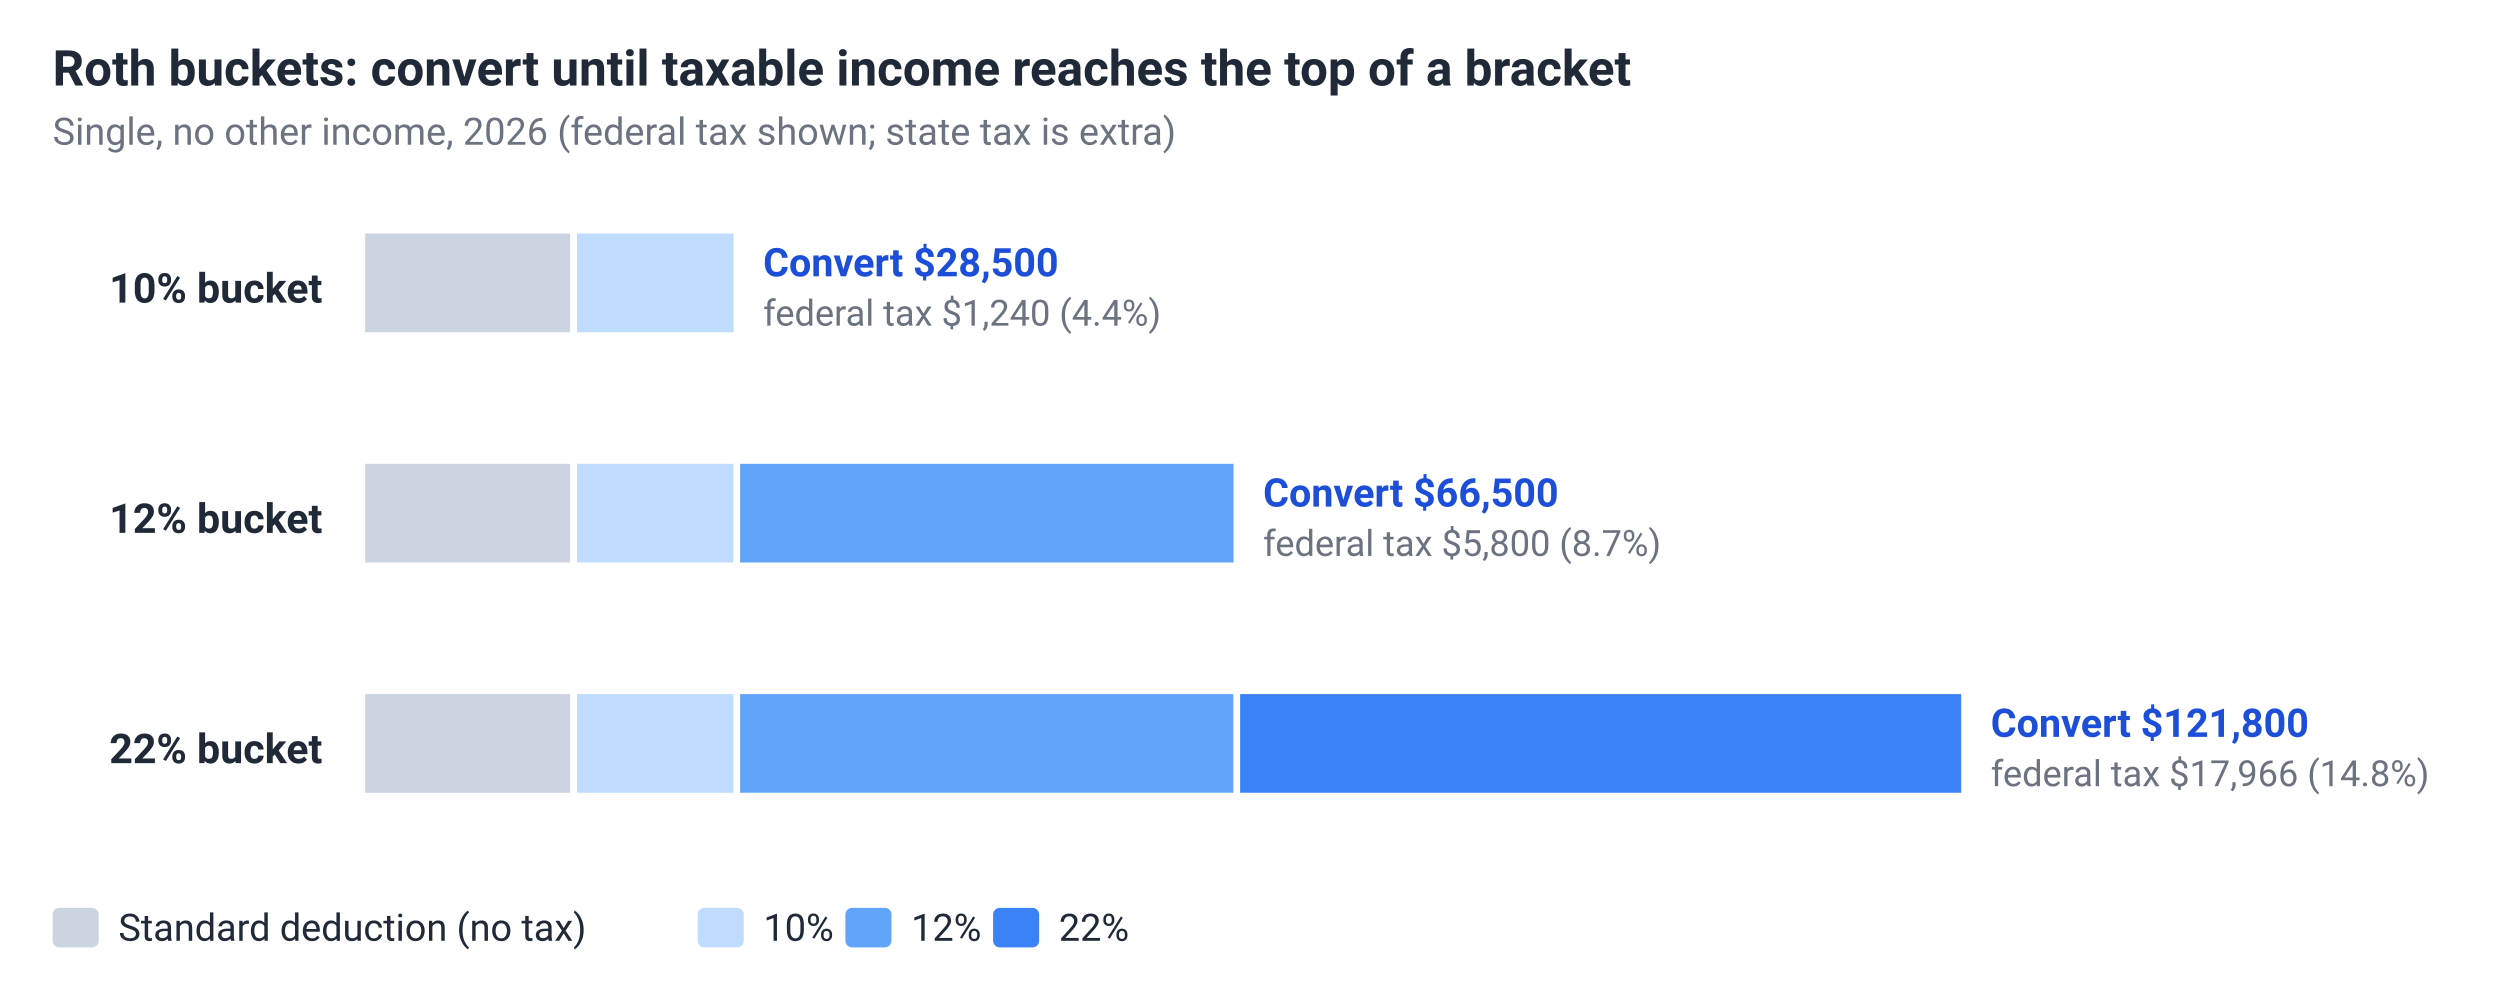
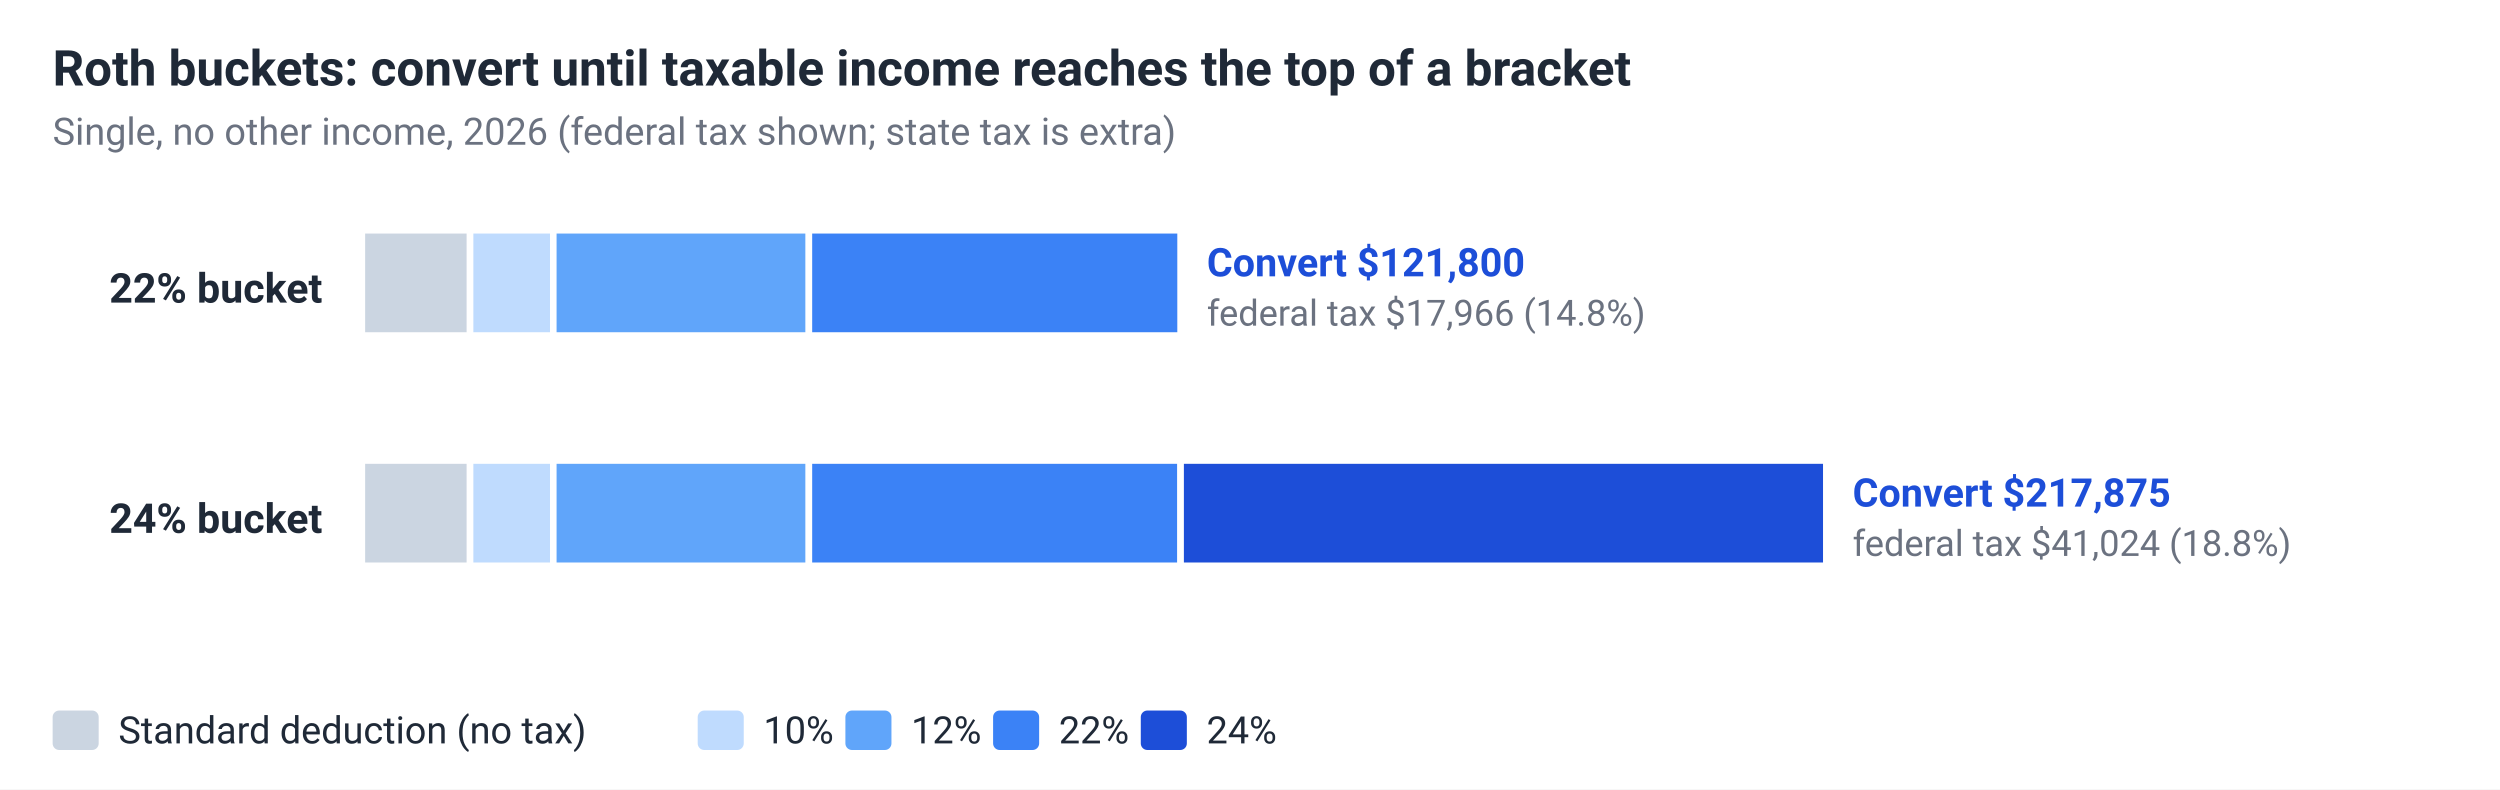
- <svg xmlns="http://www.w3.org/2000/svg" viewBox="0 0 760 300" width="760" height="300" font-family="system-ui, -apple-system, 'Segoe UI', Roboto, Helvetica, Arial, sans-serif" font-size="12" role="img">
+ <svg xmlns="http://www.w3.org/2000/svg" viewBox="0 0 760 240" width="760" height="240" font-family="system-ui, -apple-system, 'Segoe UI', Roboto, Helvetica, Arial, sans-serif" font-size="12" role="img">
  <defs>
    <marker id="arrow" viewBox="0 0 10 10" refX="9" refY="5" markerWidth="7" markerHeight="7" orient="auto-start-reverse">
      <path d="M0,0 L10,5 L0,10 z" fill="#475569" />
    </marker>
  </defs>
-   <rect width="760" height="300" fill="#ffffff" />
+   <rect width="760" height="240" fill="#ffffff" />
  <text x="16" y="26" font-size="15" font-weight="600" fill="#1f2937">Roth buckets: convert until taxable income reaches the top of a bracket</text>
  <text x="16" y="44" font-size="11.5" fill="#6b7280">Single, no other income, 2026 (federal tax shown; state tax is extra)</text>
-   <text x="98" y="92" text-anchor="end" font-size="12.5" font-weight="600" fill="#1f2937">10% bucket</text>
-   <rect x="110" y="70" width="64.4" height="32" fill="#cbd5e1" stroke="#fff" stroke-width="2" />
-   <rect x="174.4" y="70" width="49.6" height="32" fill="#bfdbfe" stroke="#fff" stroke-width="2" />
-   <text x="232" y="84" font-size="12" font-weight="700" fill="#1d4ed8">Convert $28,500</text>
-   <text x="232" y="99" font-size="11" fill="#6b7280">federal tax $1,240 (4.4%)</text>
-   <text x="98" y="162" text-anchor="end" font-size="12.5" font-weight="600" fill="#1f2937">12% bucket</text>
-   <rect x="110" y="140" width="64.4" height="32" fill="#cbd5e1" stroke="#fff" stroke-width="2" />
-   <rect x="174.4" y="140" width="49.6" height="32" fill="#bfdbfe" stroke="#fff" stroke-width="2" />
-   <rect x="224" y="140" width="152" height="32" fill="#60a5fa" stroke="#fff" stroke-width="2" />
-   <text x="384" y="154" font-size="12" font-weight="700" fill="#1d4ed8">Convert $66,500</text>
-   <text x="384" y="169" font-size="11" fill="#6b7280">federal tax $5,800 (8.7%)</text>
-   <text x="98" y="232" text-anchor="end" font-size="12.5" font-weight="600" fill="#1f2937">22% bucket</text>
-   <rect x="110" y="210" width="64.4" height="32" fill="#cbd5e1" stroke="#fff" stroke-width="2" />
-   <rect x="174.4" y="210" width="49.6" height="32" fill="#bfdbfe" stroke="#fff" stroke-width="2" />
-   <rect x="224" y="210" width="152" height="32" fill="#60a5fa" stroke="#fff" stroke-width="2" />
-   <rect x="376" y="210" width="221.2" height="32" fill="#3b82f6" stroke="#fff" stroke-width="2" />
-   <text x="605.2" y="224" font-size="12" font-weight="700" fill="#1d4ed8">Convert $121,800</text>
-   <text x="605.2" y="239" font-size="11" fill="#6b7280">federal tax $17,966 (14.8%)</text>
-   <rect x="16" y="276" width="14" height="12" fill="#cbd5e1" rx="2" />
-   <text x="36" y="286" font-size="11.5" fill="#1f2937">Standard deduction (no tax)</text>
-   <rect x="212.1" y="276" width="14" height="12" fill="#bfdbfe" rx="2" />
-   <text x="232.1" y="286" font-size="11.5" fill="#1f2937">10%</text>
-   <rect x="257" y="276" width="14" height="12" fill="#60a5fa" rx="2" />
-   <text x="277" y="286" font-size="11.5" fill="#1f2937">12%</text>
-   <rect x="301.9" y="276" width="14" height="12" fill="#3b82f6" rx="2" />
-   <text x="321.9" y="286" font-size="11.5" fill="#1f2937">22%</text>
+   <text x="98" y="92" text-anchor="end" font-size="12.5" font-weight="600" fill="#1f2937">22% bucket</text>
+   <rect x="110" y="70" width="32.9" height="32" fill="#cbd5e1" stroke="#fff" stroke-width="2" />
+   <rect x="142.9" y="70" width="25.3" height="32" fill="#bfdbfe" stroke="#fff" stroke-width="2" />
+   <rect x="168.2" y="70" width="77.7" height="32" fill="#60a5fa" stroke="#fff" stroke-width="2" />
+   <rect x="245.9" y="70" width="113" height="32" fill="#3b82f6" stroke="#fff" stroke-width="2" />
+   <text x="366.9" y="84" font-size="12" font-weight="700" fill="#1d4ed8">Convert $121,800</text>
+   <text x="366.9" y="99" font-size="11" fill="#6b7280">federal tax $17,966 (14.8%)</text>
+   <text x="98" y="162" text-anchor="end" font-size="12.5" font-weight="600" fill="#1f2937">24% bucket</text>
+   <rect x="110" y="140" width="32.9" height="32" fill="#cbd5e1" stroke="#fff" stroke-width="2" />
+   <rect x="142.9" y="140" width="25.3" height="32" fill="#bfdbfe" stroke="#fff" stroke-width="2" />
+   <rect x="168.2" y="140" width="77.7" height="32" fill="#60a5fa" stroke="#fff" stroke-width="2" />
+   <rect x="245.9" y="140" width="113" height="32" fill="#3b82f6" stroke="#fff" stroke-width="2" />
+   <rect x="358.9" y="140" width="196.3" height="32" fill="#1d4ed8" stroke="#fff" stroke-width="2" />
+   <text x="563.2" y="154" font-size="12" font-weight="700" fill="#1d4ed8">Convert $217,875</text>
+   <text x="563.2" y="169" font-size="11" fill="#6b7280">federal tax $41,024 (18.8%)</text>
+   <rect x="16" y="216" width="14" height="12" fill="#cbd5e1" rx="2" />
+   <text x="36" y="226" font-size="11.5" fill="#1f2937">Standard deduction (no tax)</text>
+   <rect x="212.1" y="216" width="14" height="12" fill="#bfdbfe" rx="2" />
+   <text x="232.1" y="226" font-size="11.5" fill="#1f2937">10%</text>
+   <rect x="257" y="216" width="14" height="12" fill="#60a5fa" rx="2" />
+   <text x="277" y="226" font-size="11.5" fill="#1f2937">12%</text>
+   <rect x="301.9" y="216" width="14" height="12" fill="#3b82f6" rx="2" />
+   <text x="321.9" y="226" font-size="11.5" fill="#1f2937">22%</text>
+   <rect x="346.8" y="216" width="14" height="12" fill="#1d4ed8" rx="2" />
+   <text x="366.8" y="226" font-size="11.5" fill="#1f2937">24%</text>
</svg>
